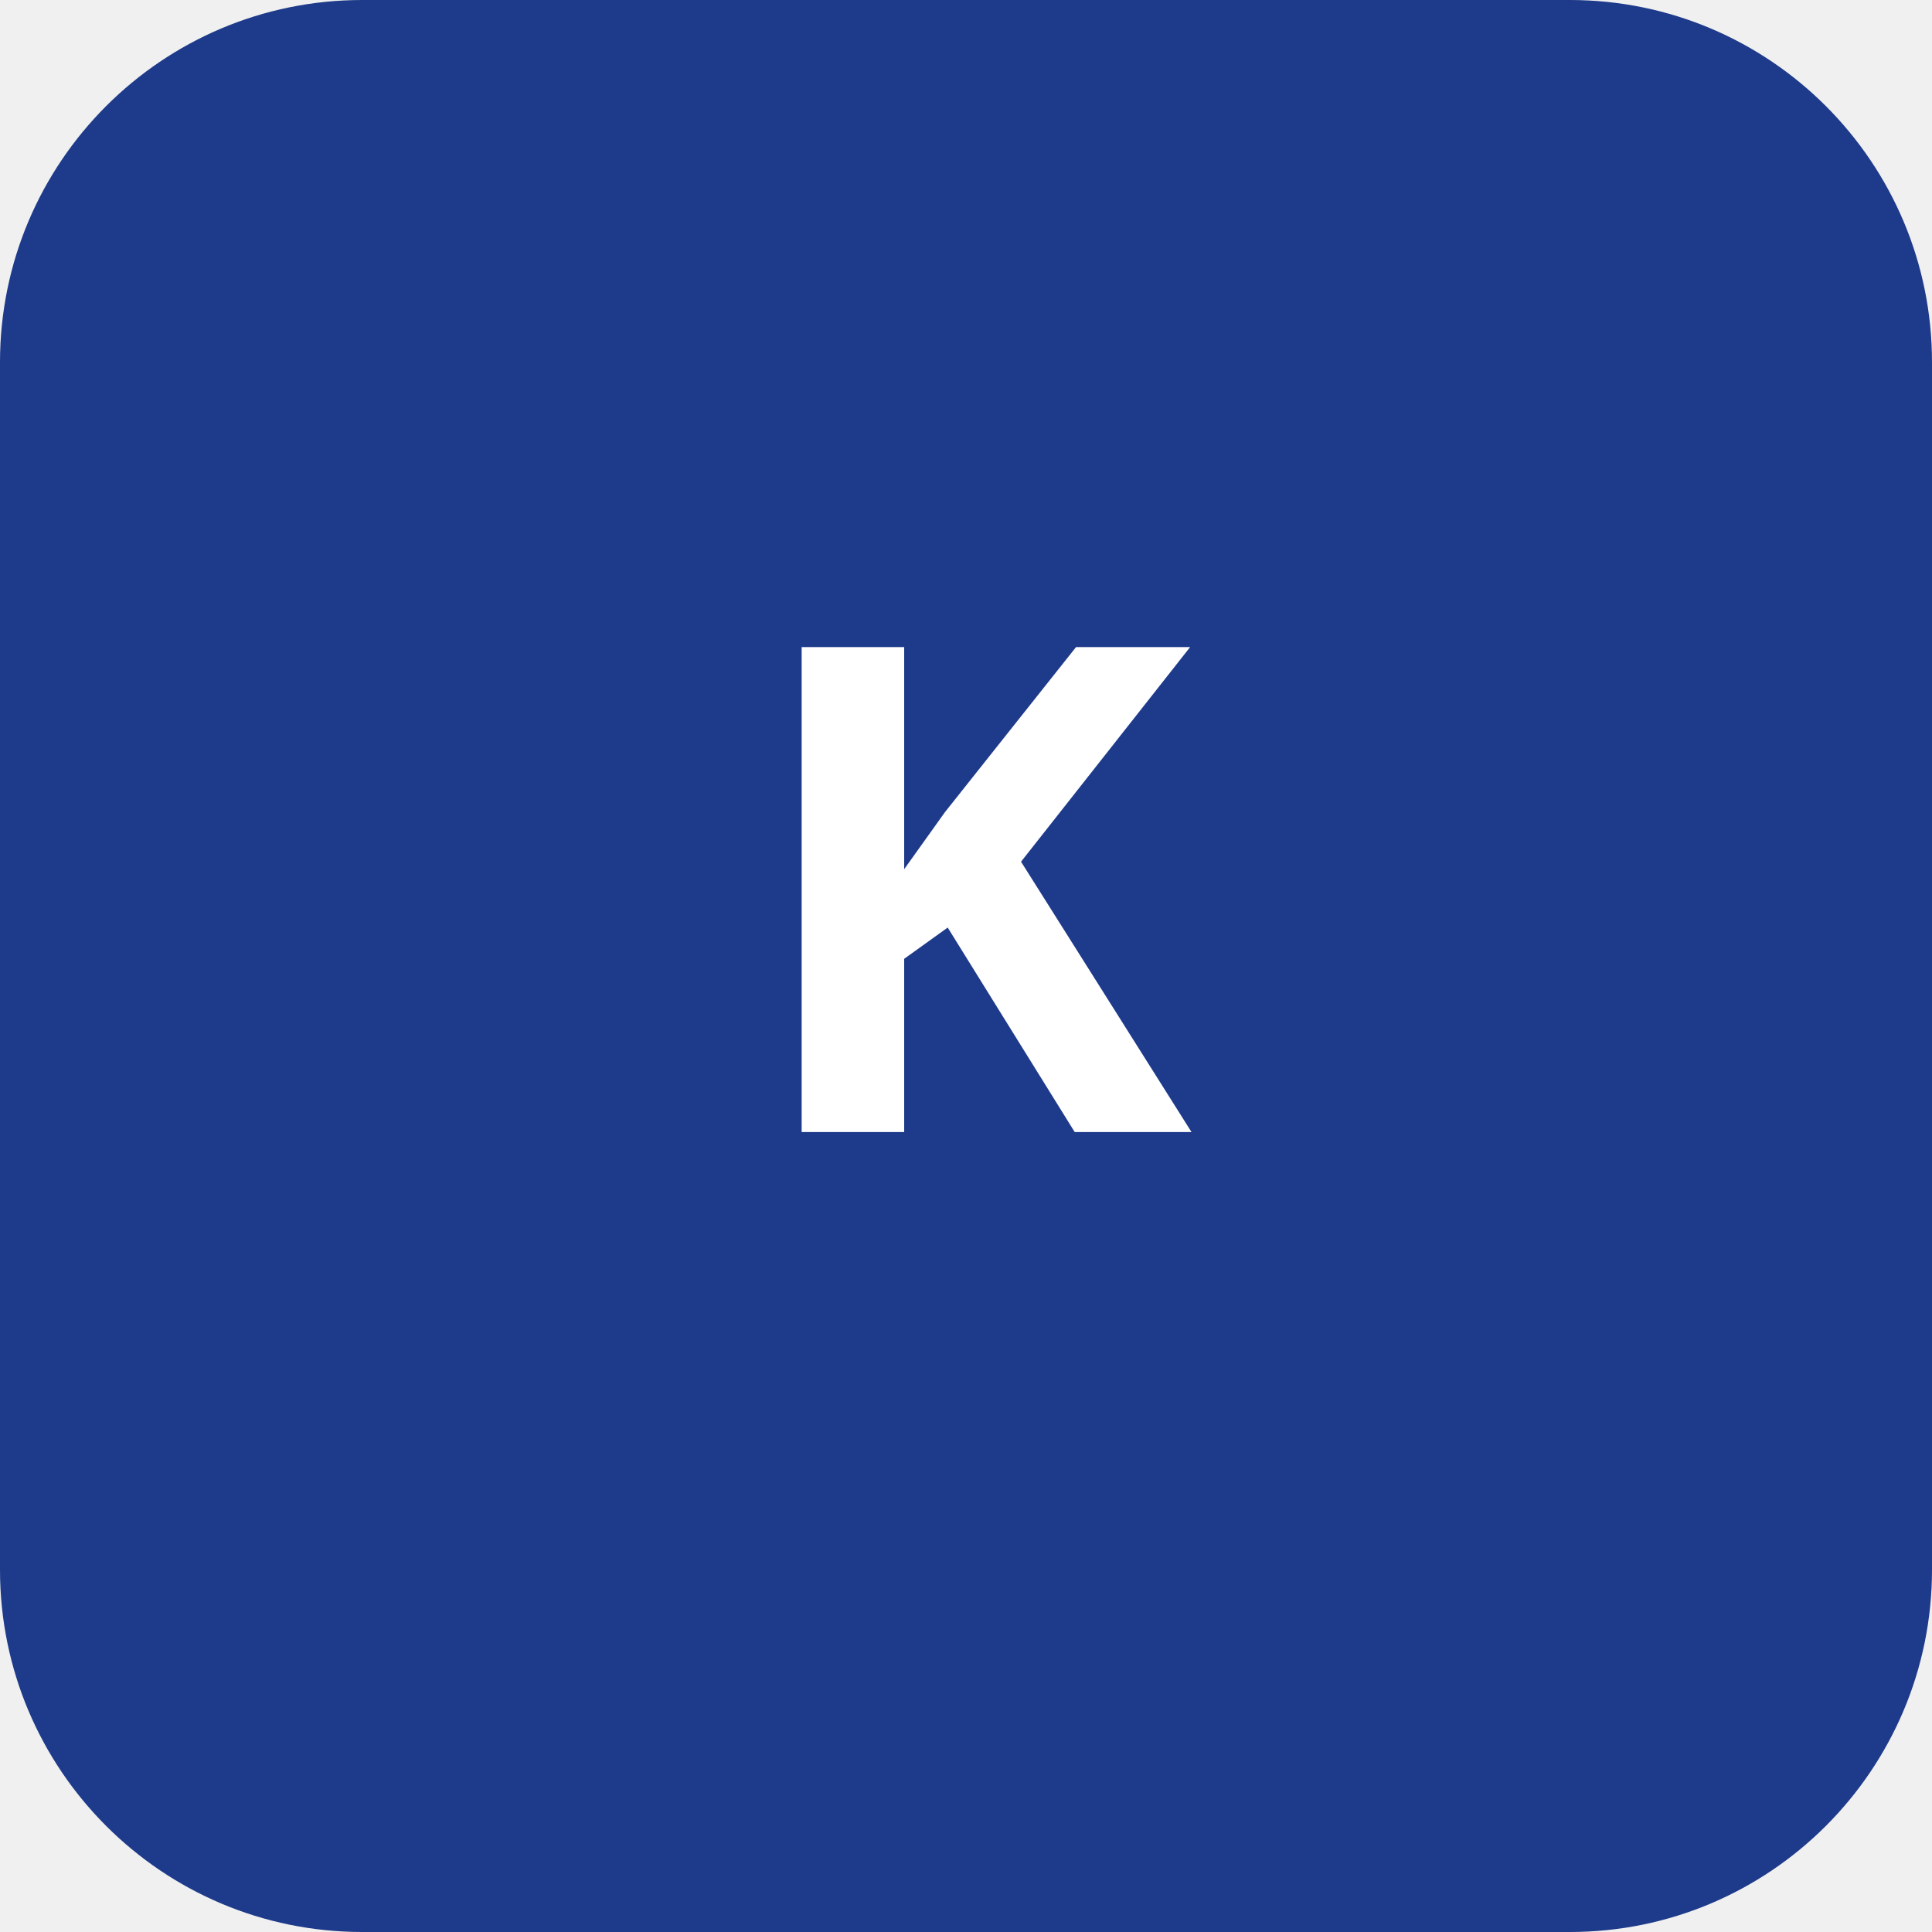
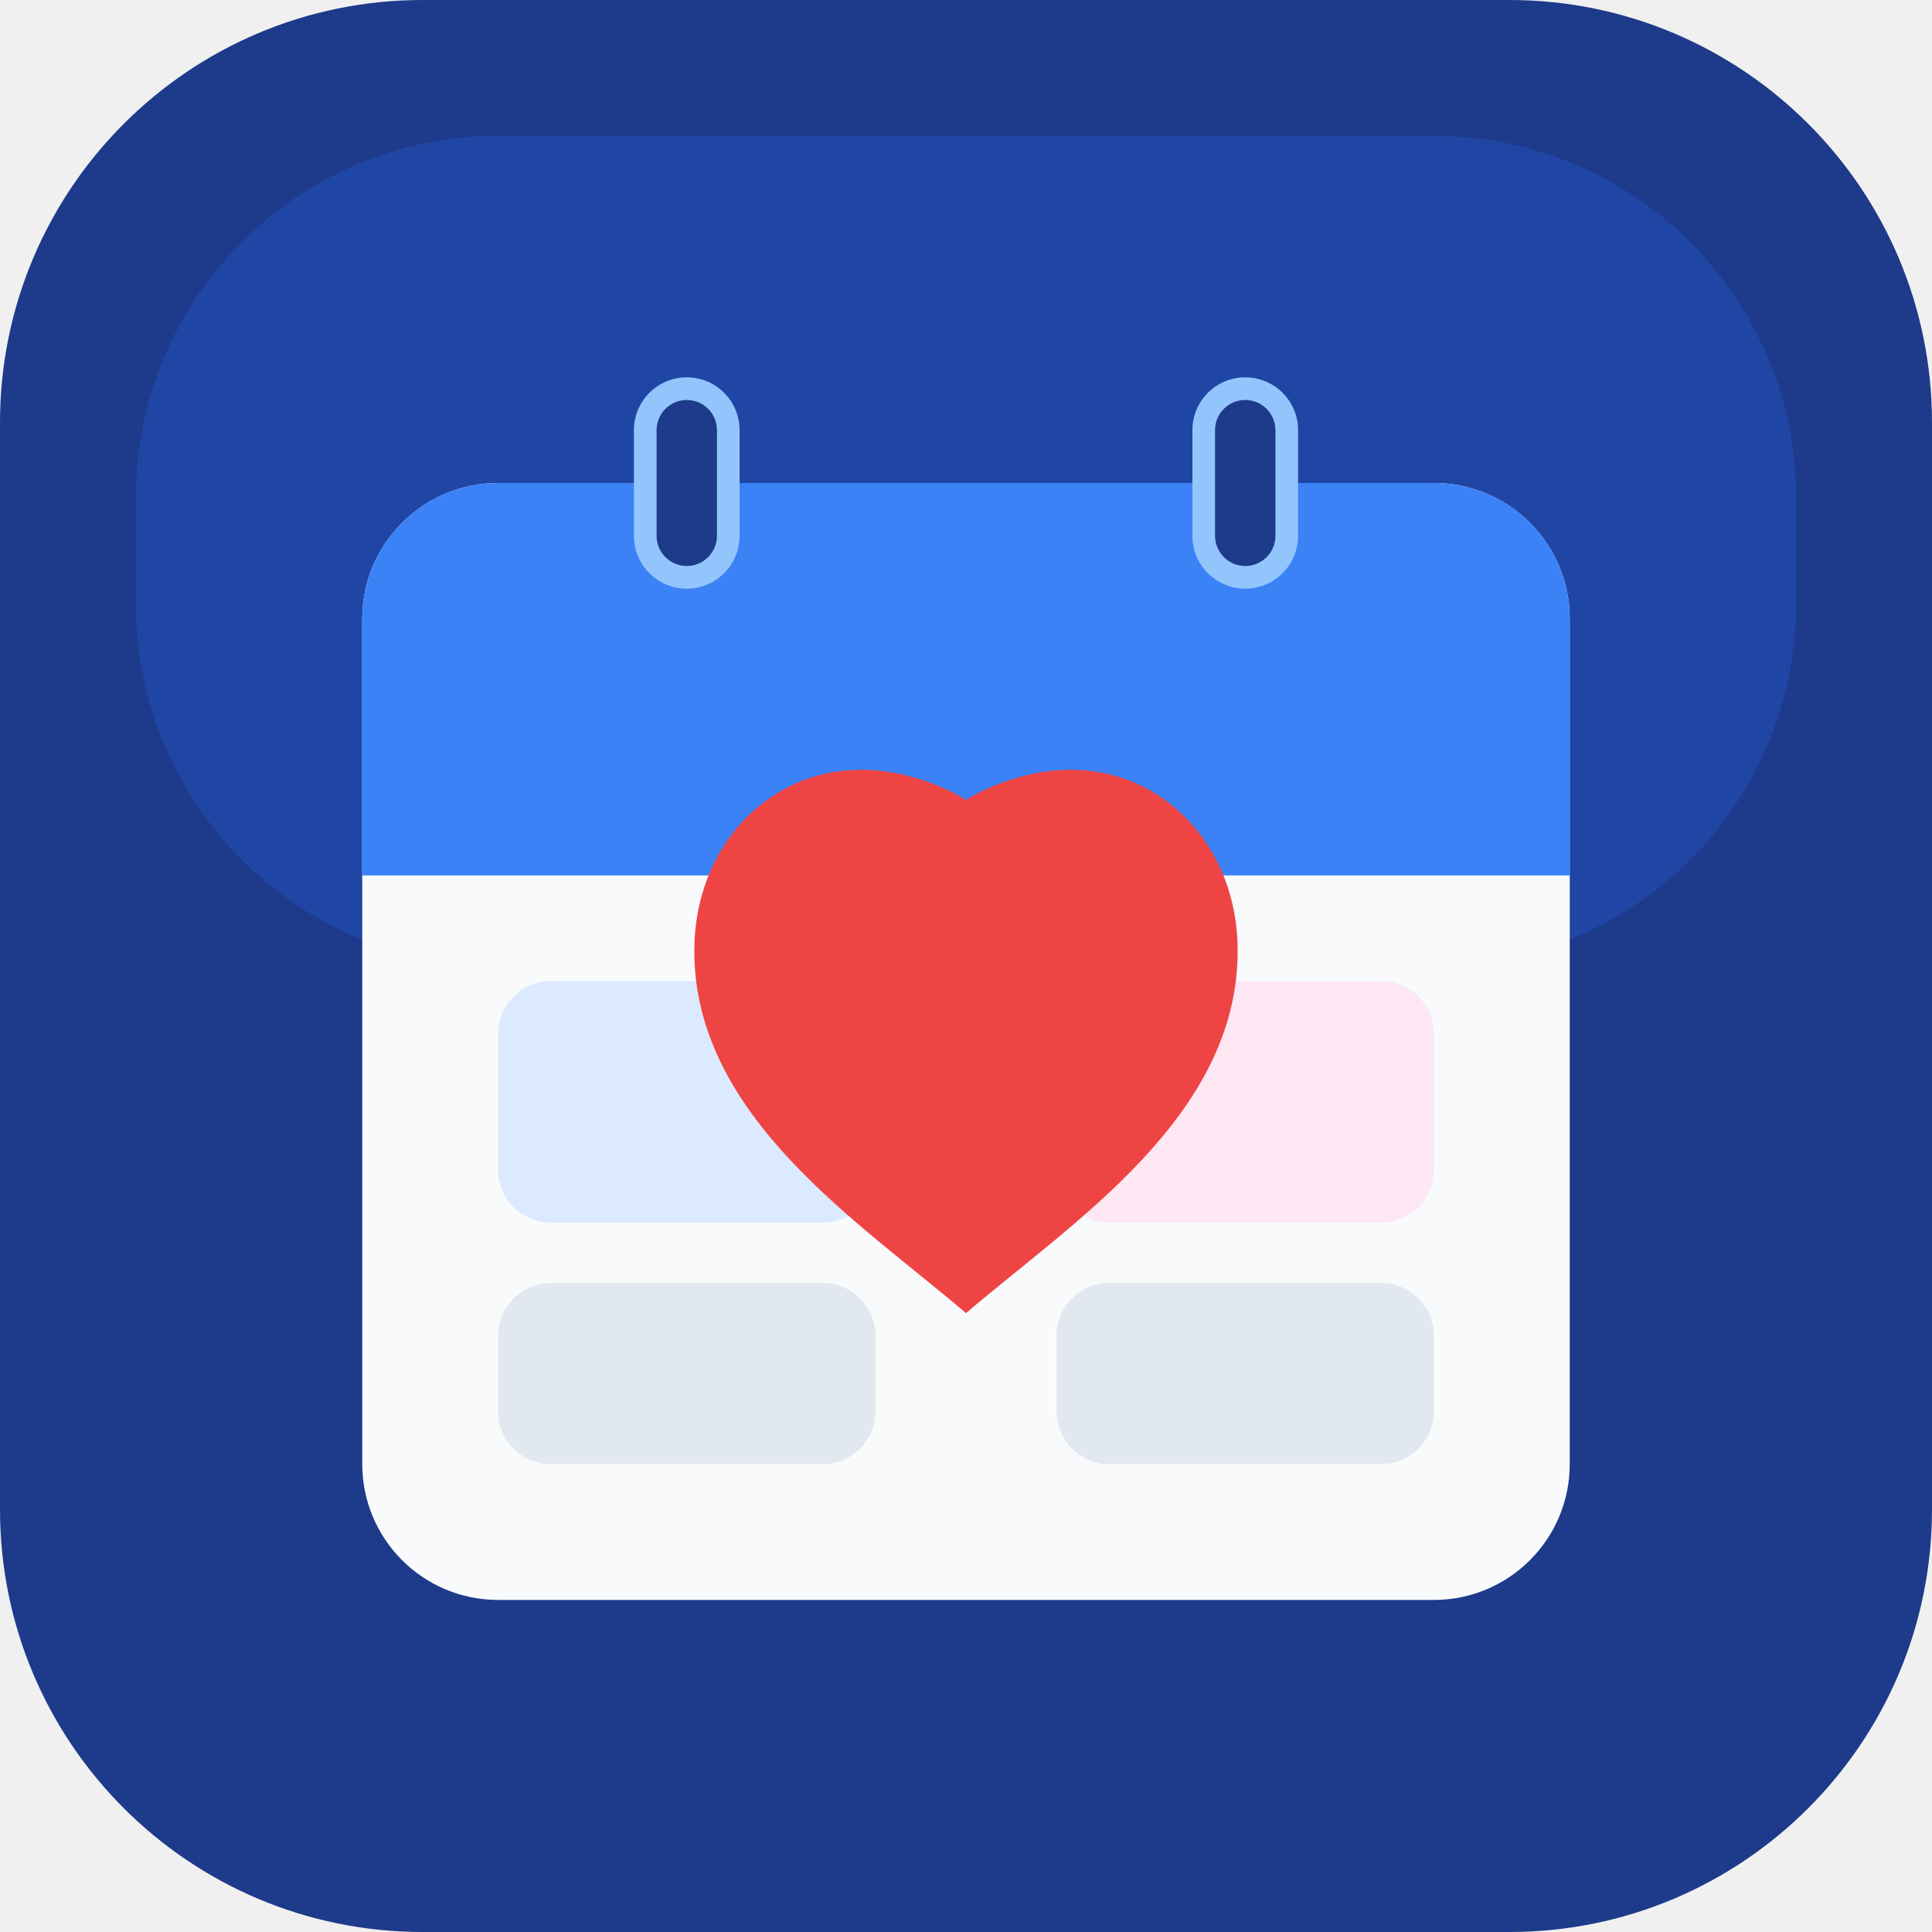
<svg xmlns="http://www.w3.org/2000/svg" viewBox="0 0 512 512" fill="none">
-   <rect width="512" height="512" rx="96" fill="#1E3A8A" />
-   <text x="256" y="300" text-anchor="middle" fill="white" font-family="system-ui,sans-serif" font-size="180" font-weight="bold">K</text>
+   <rect width="512" height="512" rx="112" fill="#1E3A8A" />
+   <rect x="36" y="36" width="440" height="220" rx="96" fill="#2563EB" opacity="0.28" />
+   <rect x="96" y="128" width="320" height="296" rx="36" fill="#F8FAFC" />
+   <path d="M96 164c0-19.9 16.1-36 36-36h248c19.9 0 36 16.1 36 36v68H96v-68z" fill="#3B82F6" />
+   <rect x="168" y="100" width="28" height="56" rx="14" fill="#93C5FD" />
+   <rect x="316" y="100" width="28" height="56" rx="14" fill="#93C5FD" />
+   <rect x="174" y="106" width="16" height="44" rx="8" fill="#1E3A8A" />
+   <rect x="322" y="106" width="16" height="44" rx="8" fill="#1E3A8A" />
+   <rect x="132" y="260" width="100" height="64" rx="14" fill="#DBEAFE" />
+   <rect x="280" y="260" width="100" height="64" rx="14" fill="#FCE7F3" />
+   <rect x="132" y="340" width="100" height="48" rx="14" fill="#E2E8F0" />
+   <rect x="280" y="340" width="100" height="48" rx="14" fill="#E2E8F0" />
+   <path fill="#EF4444" d="M256 348c-28-24-72-52-72-96 0-28 20-48 44-48 16 0 28 8 28 8s12-8 28-8c24 0 44 20 44 48 0 44-44 72-72 96z" />
</svg>
